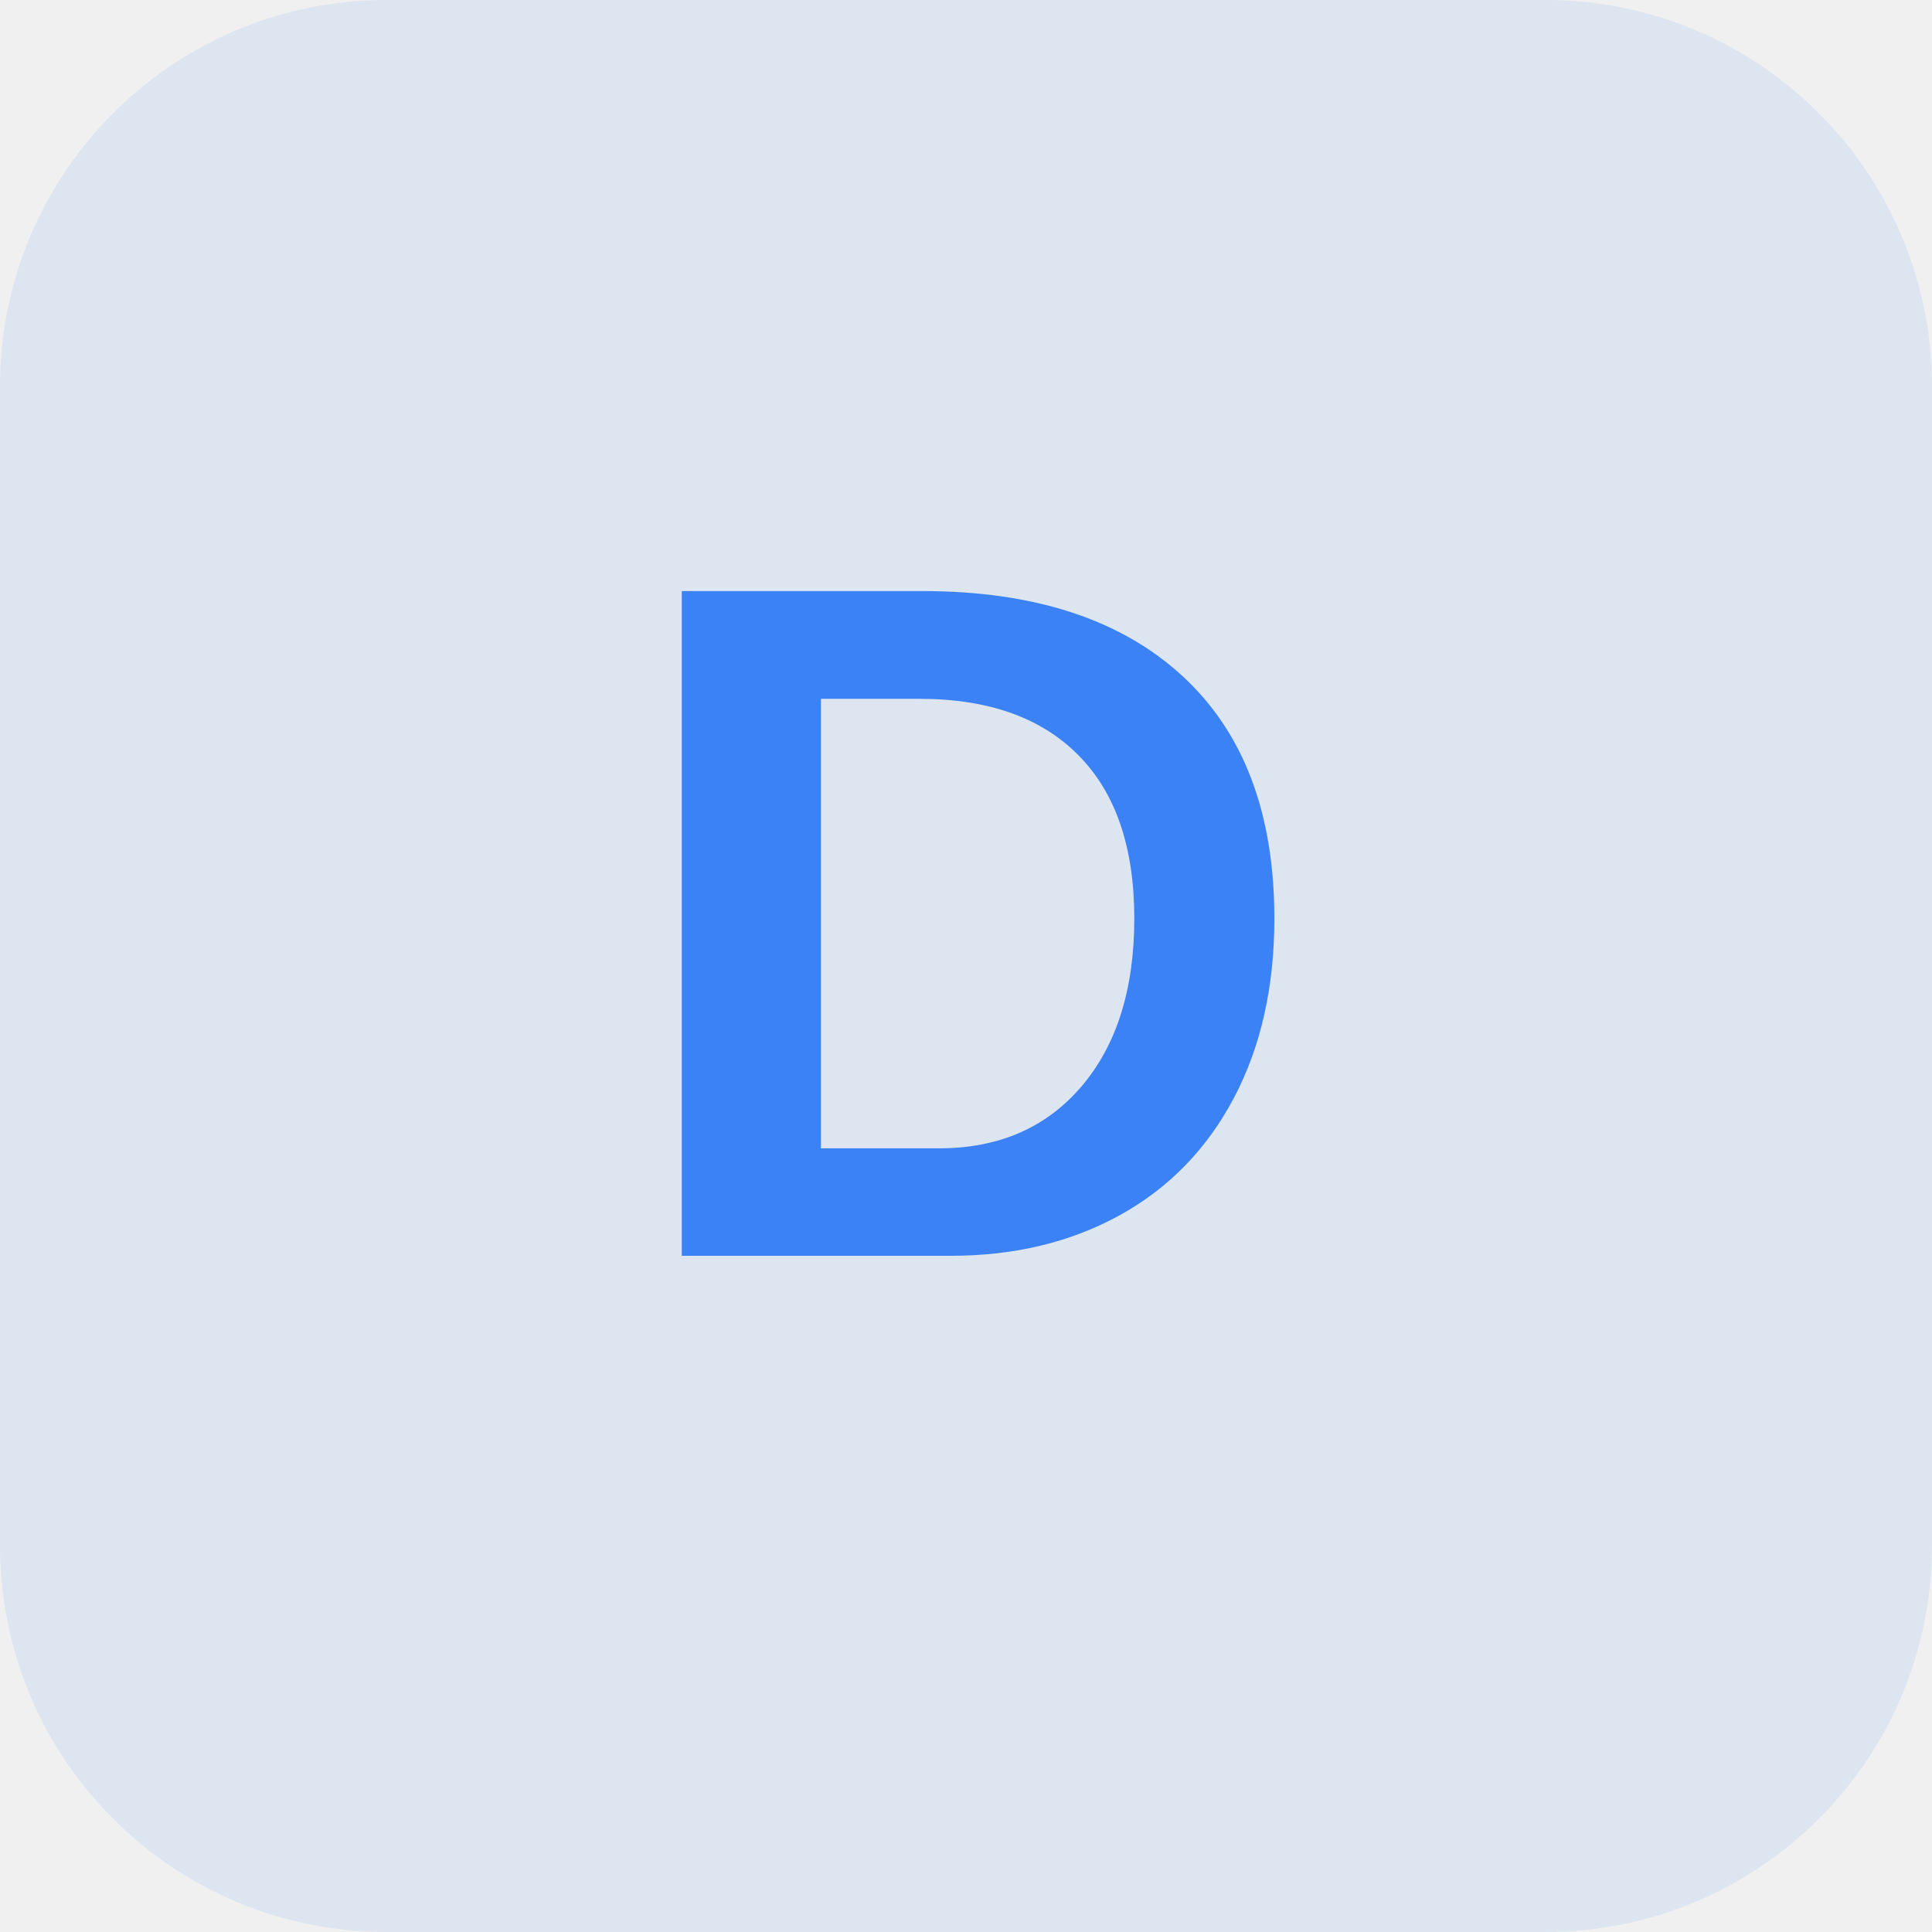
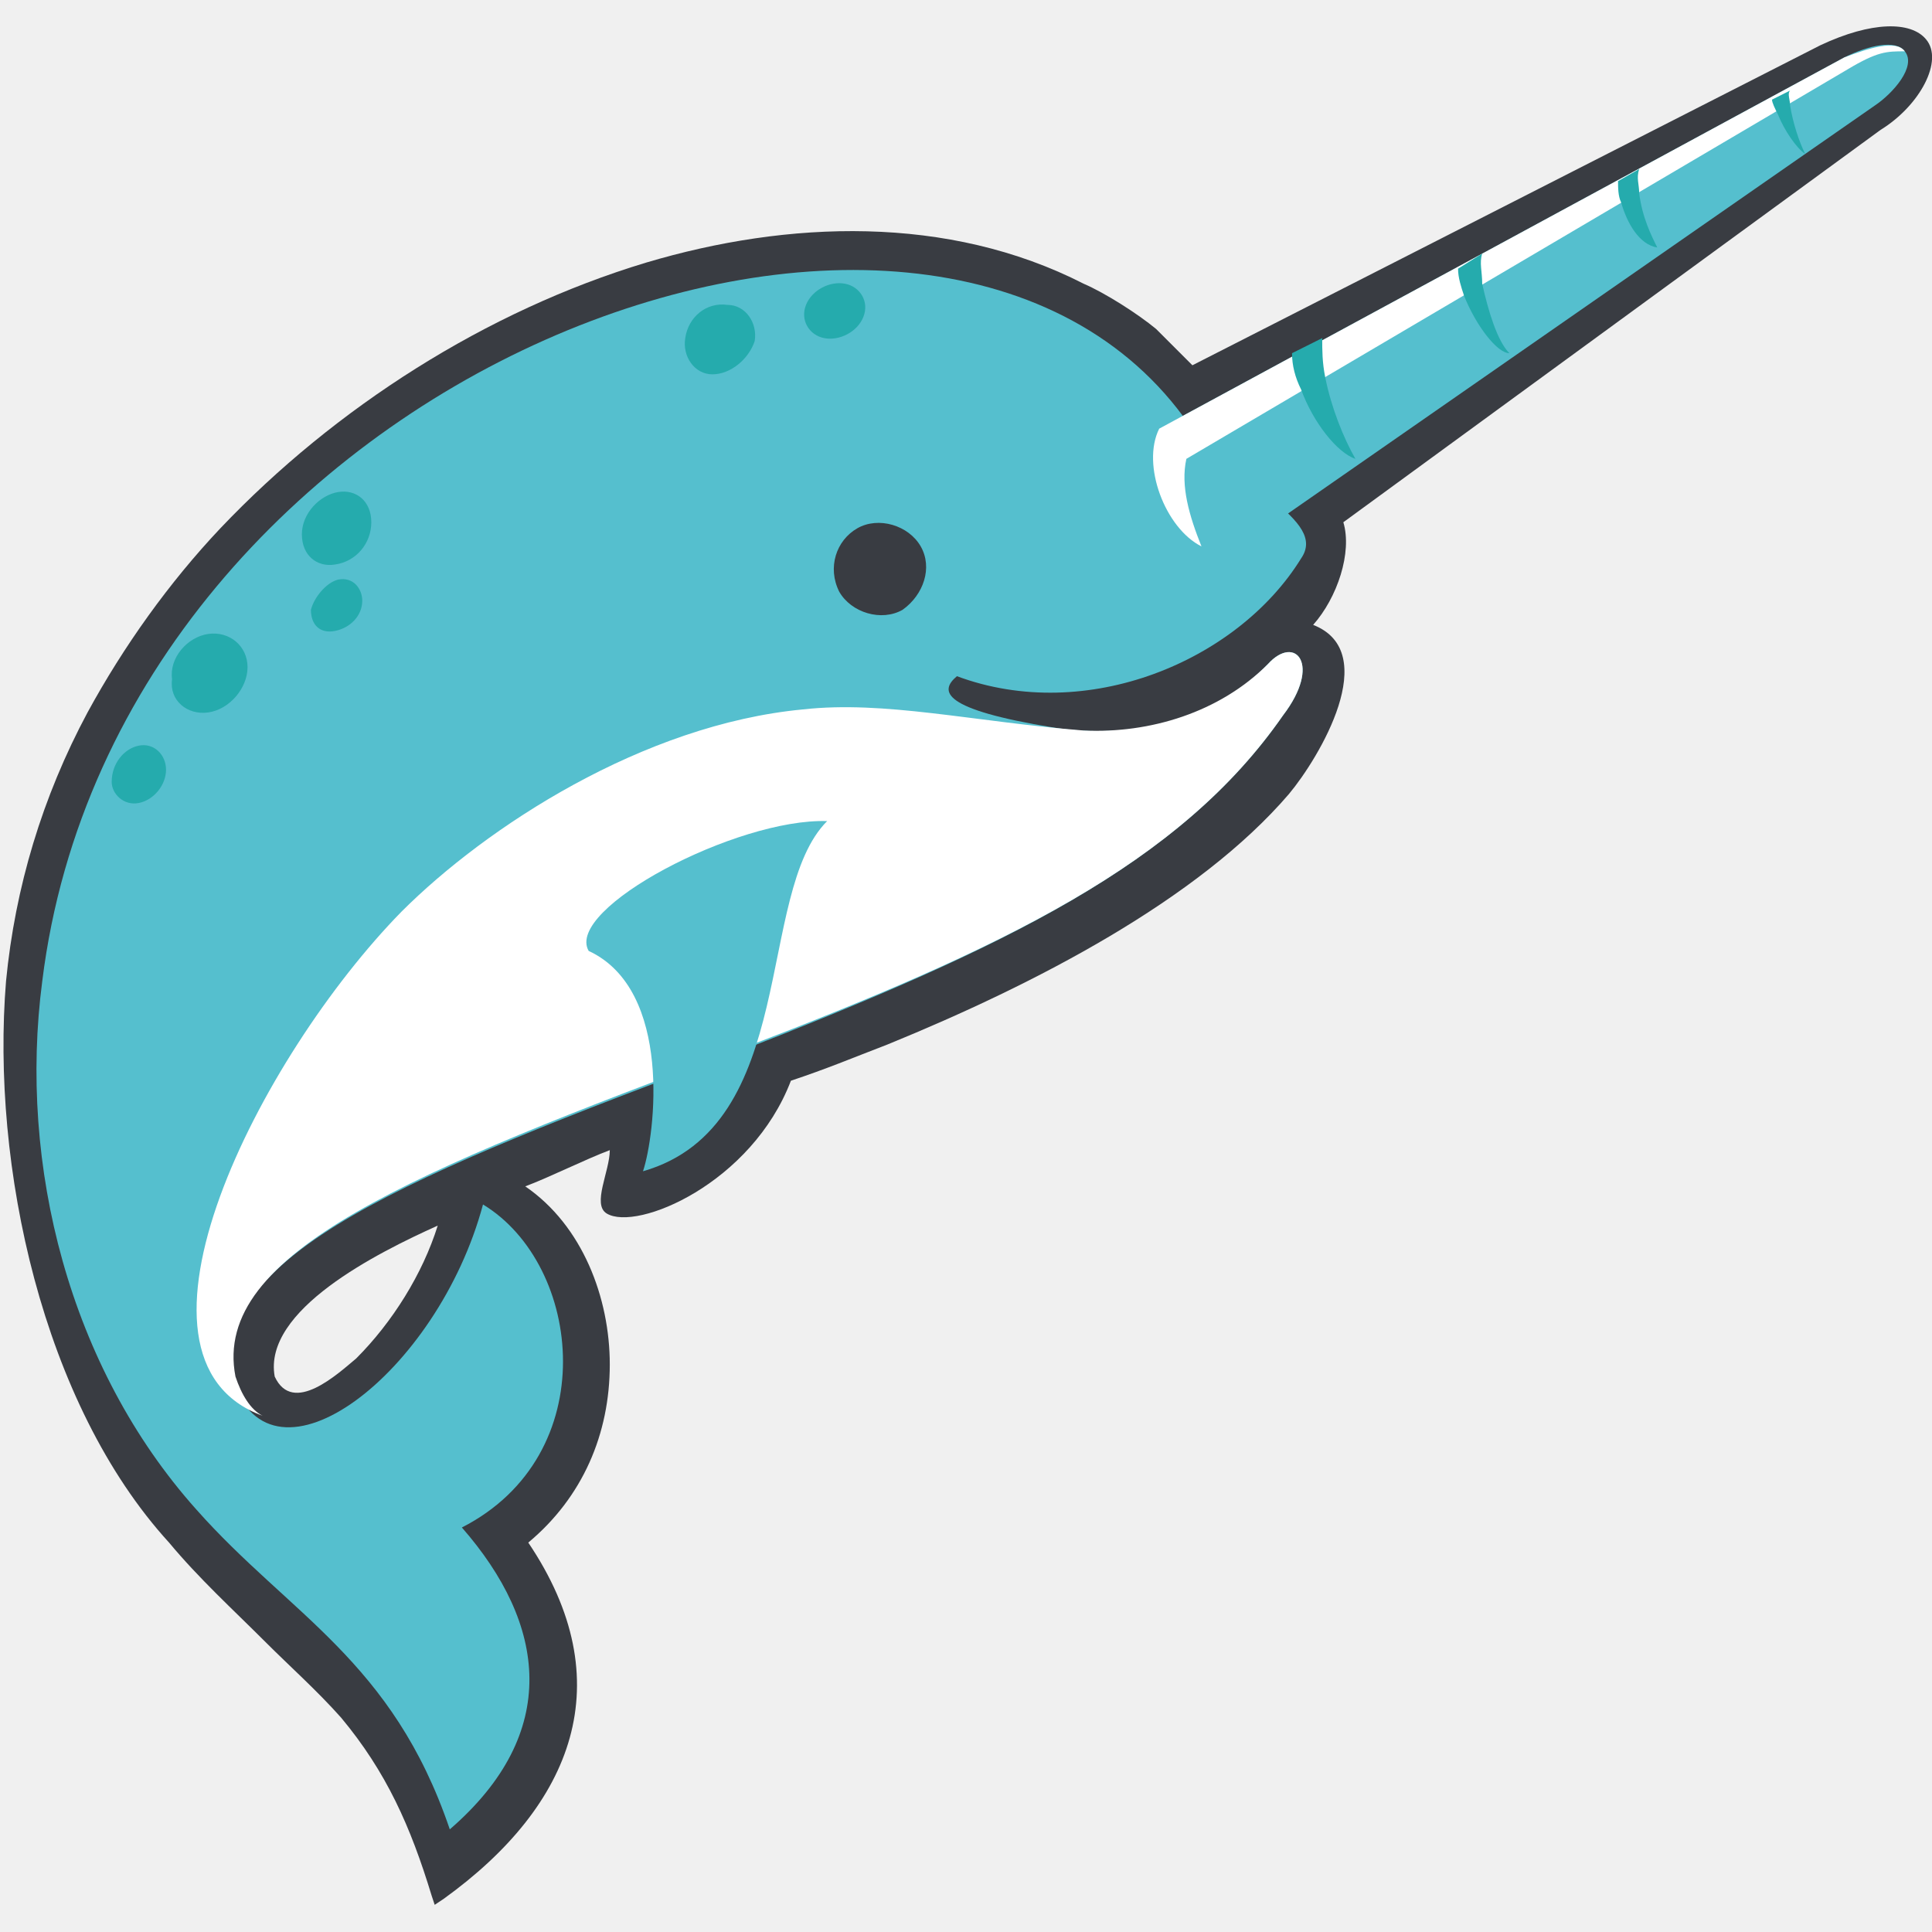
- <svg xmlns="http://www.w3.org/2000/svg" width="100" height="100" viewBox="0 0 100 100">
-   <rect width="100" height="100" rx="20" fill="#3B82F6" fill-opacity="0.1" />
-   <text x="50" y="65" font-family="Arial, sans-serif" font-size="50" font-weight="bold" fill="#3B82F6" text-anchor="middle">D</text>
+ <svg xmlns="http://www.w3.org/2000/svg" version="1.1" id="Layer_1" x="0px" y="0px" viewBox="0 0 64 64" width="64" height="64" style="enable-background:new 0 0 64 64;" xml:space="preserve">
+   <style type="text/css">
+ 	.st0{fill-rule:evenodd;clip-rule:evenodd;fill:#393C42;}
+ 	.st1{fill-rule:evenodd;clip-rule:evenodd;fill:#55BFCE;}
+ 	.st2{fill-rule:evenodd;clip-rule:evenodd;fill:#FFFFFF;}
+ 	.st3{fill-rule:evenodd;clip-rule:evenodd;fill:#25ABAD;}
+ </style>
+   <g transform="matrix(1 0 0 -1 6 192)">
+     <g>
+       <path class="st0" d="M57.8,190.7c-0.5,0.6-1.8,0.6-3.5-0.2l-20.8-10.6c0,0-0.1,0.1-0.1,0.1c-0.4,0.4-0.7,0.7-1.1,1.1    c-0.6,0.5-1.7,1.2-2.4,1.5c-4.5,2.3-9.8,2.1-14.5,0.7c-5.3-1.6-10.3-4.8-14.1-8.8c-1.7-1.8-3.2-3.9-4.4-6.1    c-1.5-2.8-2.4-5.8-2.7-8.9c-0.5-6.1,1.2-14,5.4-18.6c1-1.2,2.1-2.2,3.2-3.3c0.8-0.8,1.7-1.6,2.5-2.5c1.5-1.8,2.3-3.6,3-5.9    l0.1-0.3l0.3,0.2c4.3,3.1,5.9,7.2,2.8,11.8c1.8,1.5,2.7,3.6,2.7,5.9c0,2.2-0.9,4.6-2.8,5.9c0.8,0.3,2,0.9,2.8,1.2    c0-0.7-0.6-1.8-0.1-2.1c1-0.6,4.8,1,6.1,4.4c1.2,0.4,1.9,0.7,3.2,1.2c4.9,2,10.3,4.8,13.3,8.3c1,1.2,3.1,4.7,0.8,5.6    c0.8,0.9,1.3,2.4,1,3.4l17.8,13C57.6,188.5,58.4,190,57.8,190.7z M3.1,146.4c-0.4,2.2,3.4,4.1,5.4,5C8,149.8,7,148.2,5.8,147    C5.2,146.5,3.7,145.1,3.1,146.4z" />
+     </g>
+     <path class="st1" d="M36.5,168.3c1.3,1.7,0.4,2.7-0.5,1.7c-1.8-1.9-4.6-2.5-7.1-2.1c-3.7,0.6-3.8,1.2-3.2,1.7   c4.3-1.6,9.3,0.5,11.4,3.9c0.9,1.3-2.1,2.3-3.9,4.7c-8.5,11.5-35.3,1.5-37.8-18.7c-0.8-6.1,0.9-12.8,5.1-17.5   c3.1-3.5,6.5-5,8.4-10.6c3.7,3.2,3.2,6.8,0.4,10c4.7,2.4,4,8.7,0.7,10.7c-1.5-5.6-7-9.8-8.3-5.8c-0.8,4.1,5.9,6.8,16.6,10.8   C27.3,160.6,33.1,163.4,36.5,168.3L36.5,168.3z" />
+     <path class="st2" d="M36.5,168.3c1.3,1.7,0.4,2.7-0.5,1.7c-1.6-1.6-3.9-2.3-6.1-2.2c-3.7,0.3-6.6,1-9.3,0.7   c-5.3-0.5-10.5-3.9-13.3-6.7c-4.7-4.8-9.8-14.8-4.6-16.7c-0.4,0.2-0.7,0.7-0.9,1.3c-0.8,4.1,5.9,6.8,16.6,10.8   C27.3,160.6,33.1,163.4,36.5,168.3L36.5,168.3z" />
+     <path class="st1" d="M13.5,160.5c2.8-1.3,2.2-6.1,1.8-7.3c5.2,1.5,3.7,9.2,6.1,11.6C18.4,164.9,12.7,161.9,13.5,160.5L13.5,160.5z" />
+     <path class="st0" d="M22.4,174.5c0.7,0.4,1.7,0.1,2.1-0.6c0.4-0.7,0.1-1.6-0.6-2.1c-0.7-0.4-1.7-0.1-2.1,0.6   C21.4,173.2,21.7,174.1,22.4,174.5L22.4,174.5z" />
+     <path class="st1" d="M35.1,173.9l21,14.6c0.6,0.4,1.4,1.3,1,1.8c-0.3,0.4-1.2,0.2-2-0.2l-22.7-12.3   C31.7,176.3,33.2,173.1,35.1,173.9L35.1,173.9z" />
+     <path class="st2" d="M33.3,176.8l21.9,12.9c1,0.6,1.3,0.6,1.9,0.6c-0.3,0.4-1.2,0.1-2-0.2l-22.7-12.3c-0.6-1.2,0.2-3.3,1.4-3.9   C33.4,174.9,33.1,175.9,33.3,176.8L33.3,176.8z" />
+     <path class="st3" d="M0.9,171c0.7,0.1,1.3-0.4,1.3-1.1c0-0.7-0.6-1.4-1.3-1.5c-0.7-0.1-1.3,0.4-1.2,1.1   C-0.4,170.2,0.2,170.9,0.9,171L0.9,171z" />
+     <path class="st3" d="M5.2,175.7c0.6,0.1,1.1-0.3,1.1-1c0-0.7-0.5-1.3-1.2-1.4c-0.6-0.1-1.1,0.3-1.1,1C4,175,4.6,175.6,5.2,175.7   L5.2,175.7z" />
+     <path class="st3" d="M18.1,181.9c0.6,0,1-0.6,0.9-1.2c-0.2-0.6-0.8-1.1-1.4-1.1c-0.6,0-1,0.6-0.9,1.2   C16.8,181.5,17.4,182,18.1,181.9L18.1,181.9z" />
+     <path class="st3" d="M22,182.6c0.5-0.1,0.8-0.6,0.6-1.1c-0.2-0.5-0.8-0.8-1.3-0.7c-0.5,0.1-0.8,0.6-0.6,1.1   C20.9,182.4,21.5,182.7,22,182.6L22,182.6z" />
+     <path class="st3" d="M5.2,172.8c0.5,0.1,0.8-0.3,0.8-0.7c0-0.5-0.4-0.9-0.9-1c-0.5-0.1-0.8,0.2-0.8,0.7   C4.4,172.2,4.8,172.7,5.2,172.8L5.2,172.8z" />
+     <path class="st3" d="M-1.4,167.3c0.5,0.1,0.9-0.3,0.9-0.8c0-0.5-0.4-1-0.9-1.1c-0.5-0.1-0.9,0.3-0.9,0.7   C-2.3,166.7-1.9,167.2-1.4,167.3L-1.4,167.3z" />
+     <path class="st3" d="M37.9,179.5c-0.1,0.5-0.1,0.9-0.1,1.3l-1-0.5c0-0.4,0.1-0.8,0.3-1.2c0.4-1.1,1.2-2.1,1.8-2.3   C38.5,177.5,38.1,178.5,37.9,179.5z M43.1,182.6c0,0.4-0.1,0.7,0,1l-0.8-0.5c0-0.3,0.1-0.6,0.2-0.9c0.4-1,1.1-1.9,1.5-1.9   C43.6,180.7,43.3,181.7,43.1,182.6z M48.3,185.6L48.3,185.6c0,0.3-0.1,0.5,0,0.8l-0.7-0.4c0-0.2,0-0.5,0.1-0.7v0   c0.2-0.7,0.6-1.4,1.2-1.5C48.7,184.2,48.4,184.8,48.3,185.6z M53.3,188.5c0,0.2-0.1,0.4,0,0.5v0l-0.4-0.2l-0.2-0.1   c0-0.1,0.1-0.3,0.2-0.5c0.2-0.5,0.6-1.1,0.9-1.3C53.6,187.3,53.4,187.9,53.3,188.5z" />
+   </g>
</svg>
